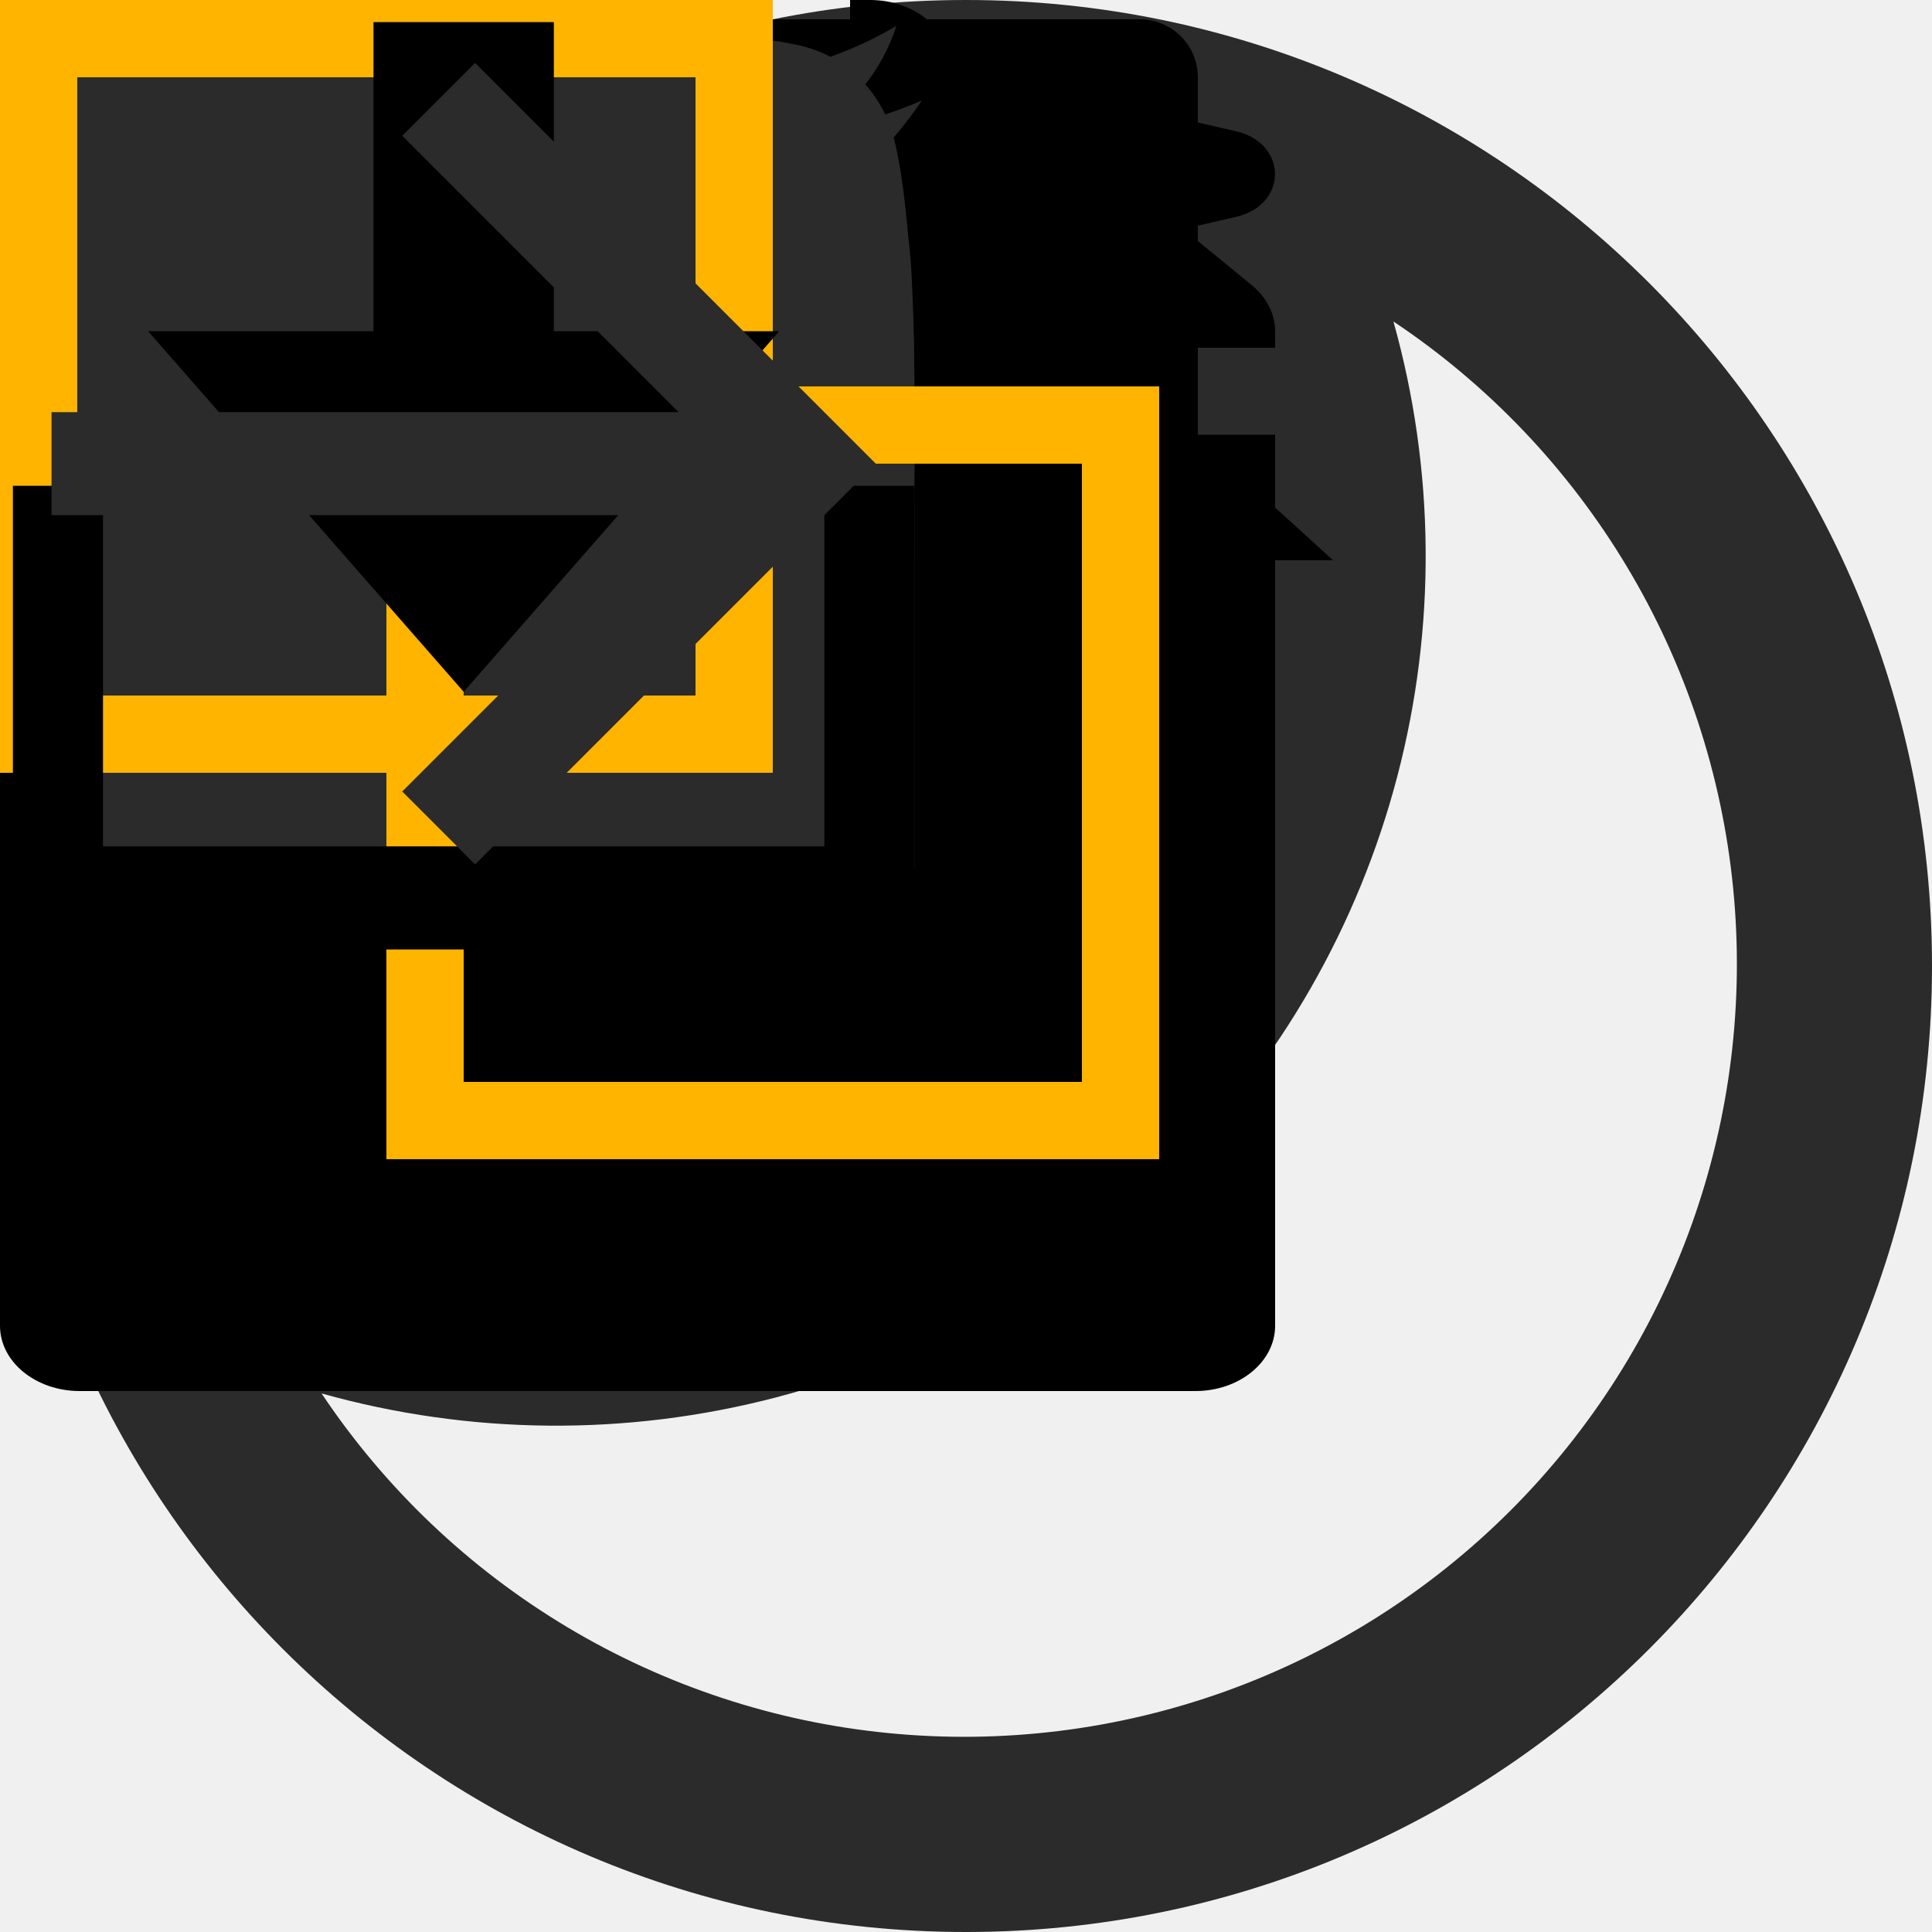
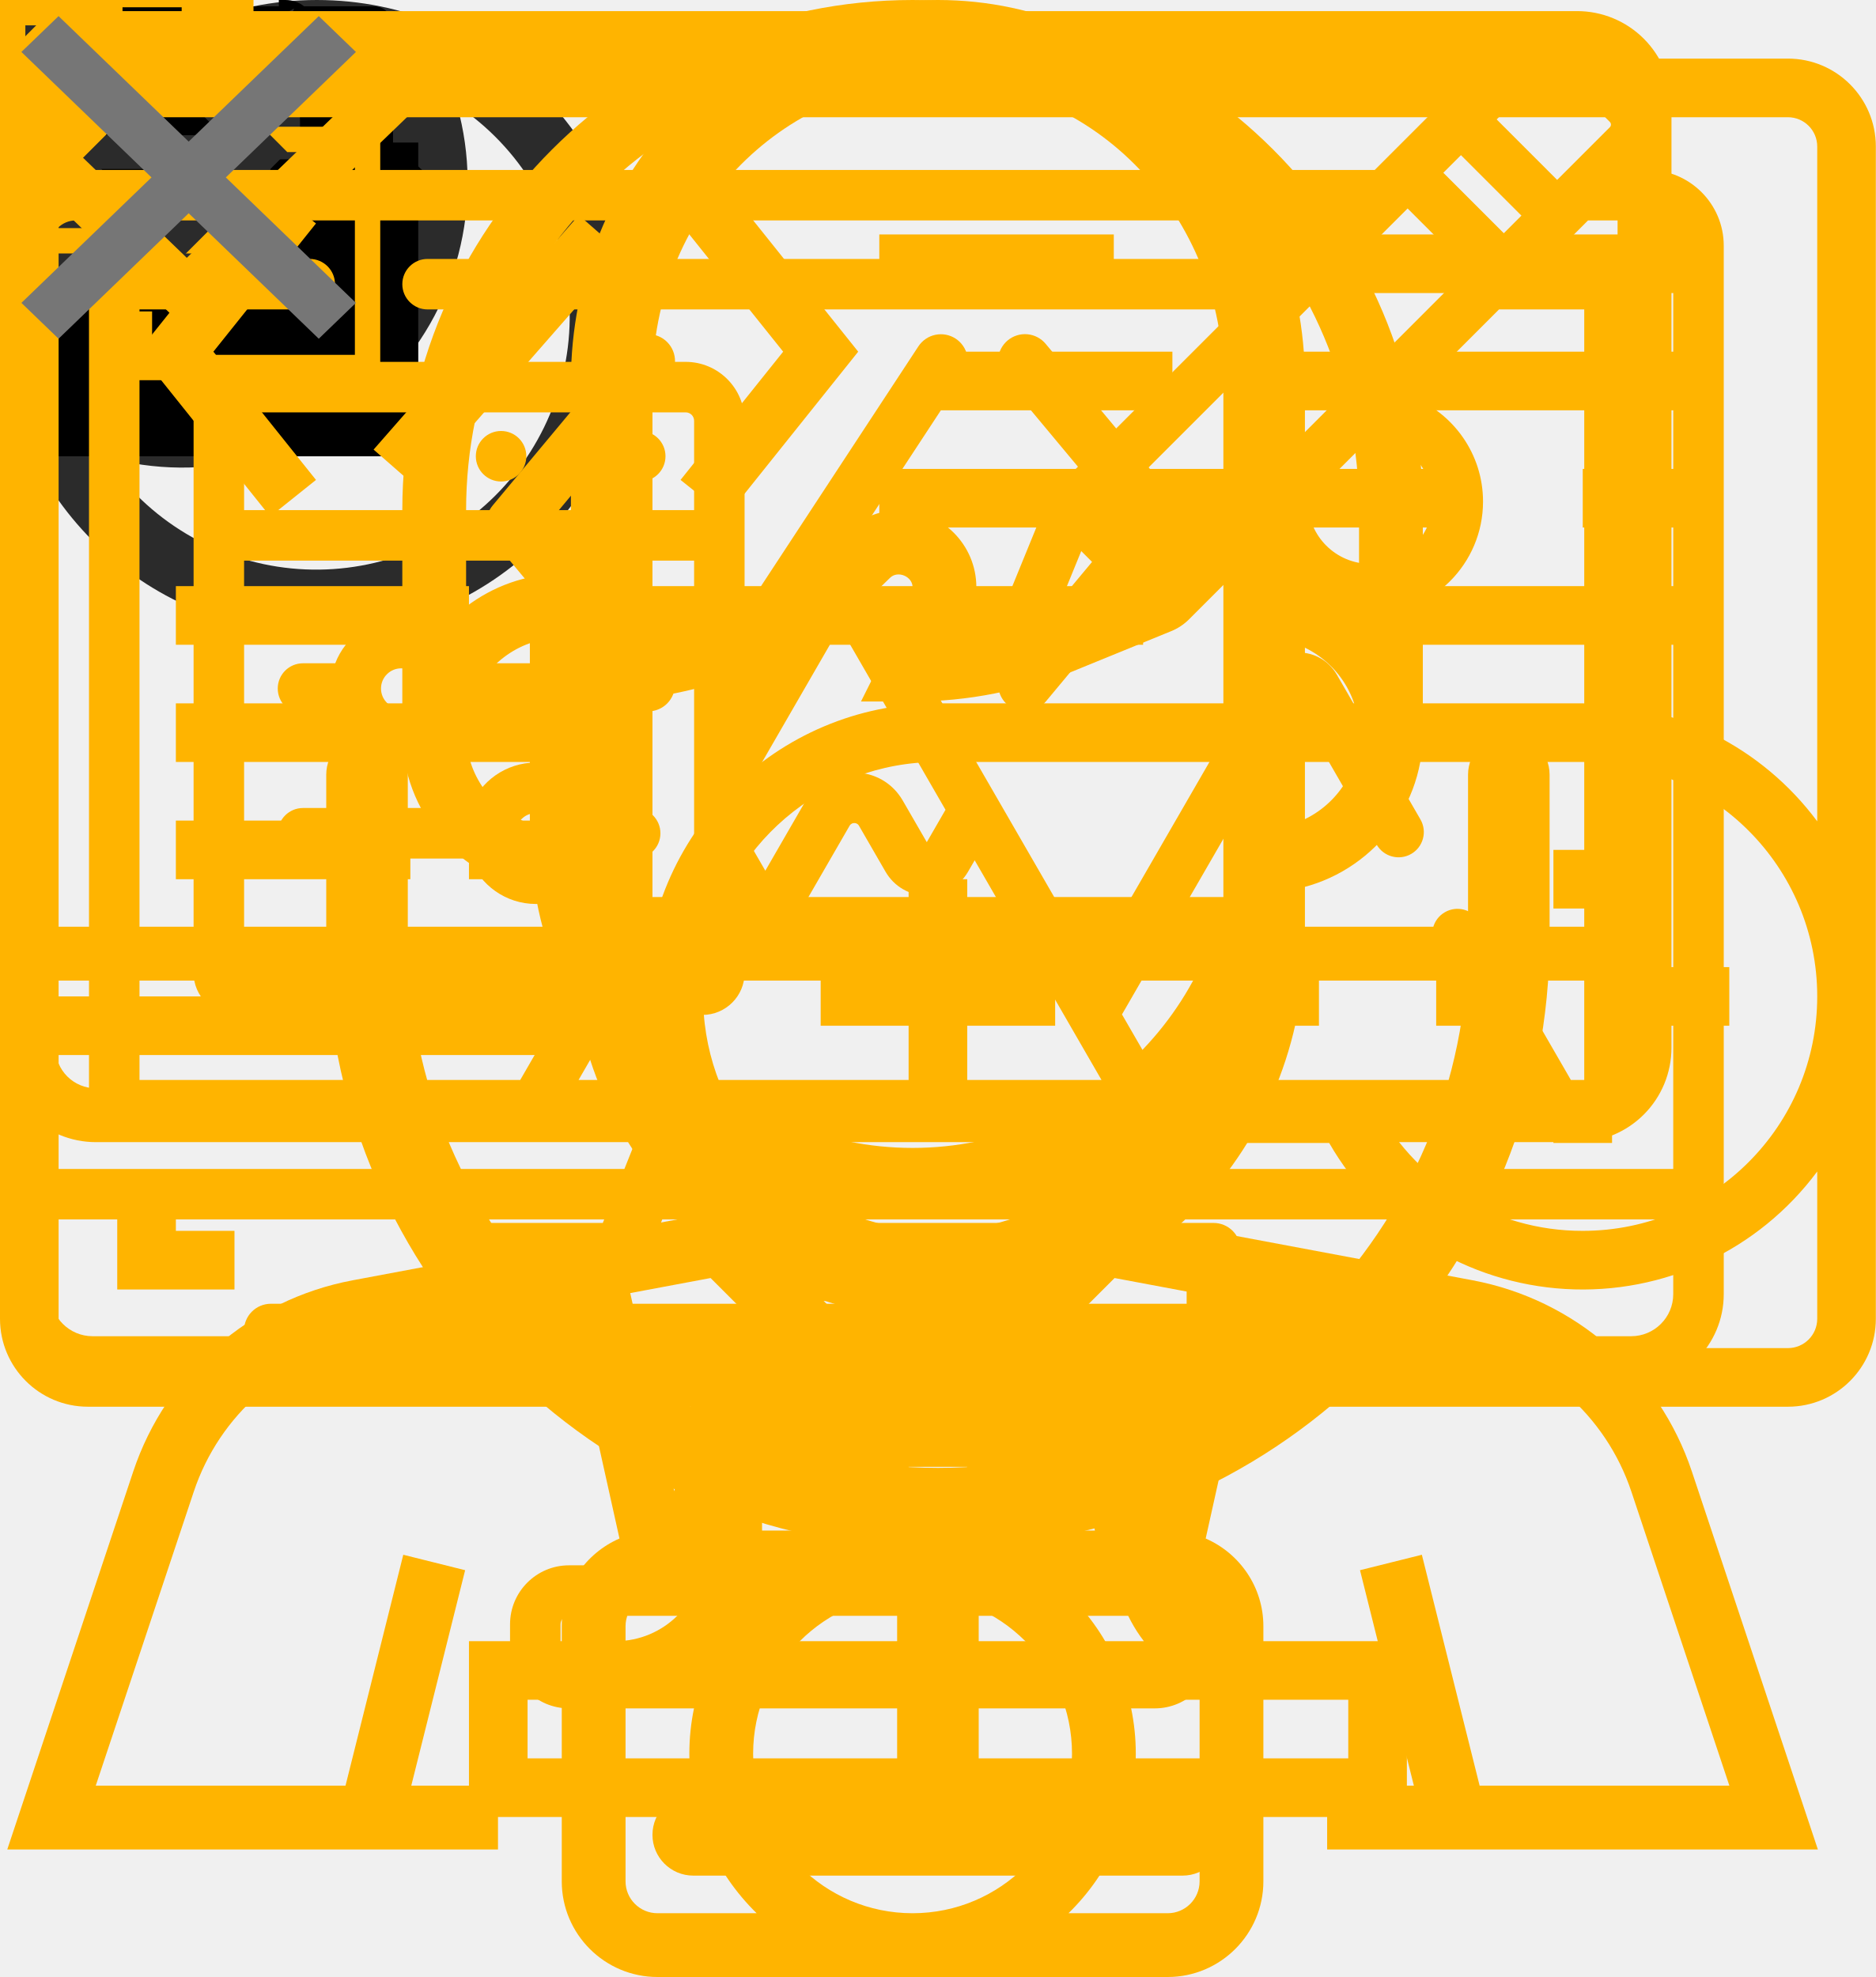
<svg xmlns="http://www.w3.org/2000/svg">
  <g id="darkLightNavSvg">
    <path d="M12.5 25C5.596 25 0 19.404 0 12.5C0 5.596 5.596 0 12.5 0C19.404 0 25 5.596 25 12.5C25 19.404 19.404 25 12.5 25ZM4.161 18.031C4.983 19.261 6.067 20.292 7.335 21.052C8.603 21.812 10.024 22.282 11.496 22.426C12.967 22.571 14.453 22.388 15.845 21.89C17.237 21.392 18.501 20.591 19.547 19.545C20.592 18.5 21.393 17.235 21.891 15.843C22.389 14.451 22.572 12.966 22.427 11.494C22.282 10.023 21.813 8.602 21.053 7.334C20.293 6.065 19.261 4.981 18.031 4.16C18.57 6.083 18.587 8.114 18.081 10.046C17.575 11.978 16.564 13.74 15.151 15.151C13.74 16.564 11.978 17.575 10.047 18.081C8.115 18.587 6.084 18.57 4.161 18.031Z" fill="#2B2B2B" />
  </g>
  <g id="homeNavSvg">
    <path d="M15 14C15 14.199 14.921 14.39 14.78 14.53C14.64 14.671 14.449 14.75 14.25 14.75H3.75C3.551 14.75 3.36 14.671 3.22 14.53C3.079 14.39 3 14.199 3 14V7.25H0.75L8.495 0.209C8.633 0.083 8.813 0.014 9 0.014C9.187 0.014 9.367 0.083 9.505 0.209L17.25 7.25H15V14Z" />
  </g>
  <g id="serviceNavSvg">
    <g clip-path="url(#clip0_1_258)">
      <path d="M16.5 4.287V4.5H11V0H11.26C11.534 0 11.796 0.089 11.99 0.247L16.198 3.69C16.391 3.849 16.5 4.063 16.5 4.287ZM10.656 5.625C10.089 5.625 9.625 5.245 9.625 4.781V0H1.031C0.462 0 0 0.378 0 0.844V17.156C0 17.622 0.462 18 1.031 18H15.469C16.038 18 16.5 17.622 16.5 17.156V5.625H10.656ZM5.294 14.08C5.273 14.098 5.248 14.113 5.22 14.123C5.193 14.134 5.163 14.139 5.132 14.14C5.102 14.141 5.071 14.137 5.043 14.128C5.014 14.119 4.988 14.106 4.966 14.089L2.179 11.951C2.156 11.933 2.137 11.912 2.125 11.888C2.112 11.864 2.105 11.838 2.105 11.812C2.105 11.787 2.112 11.761 2.125 11.737C2.137 11.713 2.156 11.692 2.179 11.674L4.966 9.536C4.988 9.519 5.014 9.506 5.043 9.497C5.071 9.488 5.102 9.484 5.132 9.485C5.163 9.486 5.193 9.491 5.22 9.502C5.248 9.512 5.273 9.527 5.294 9.545L6.135 10.279C6.157 10.297 6.173 10.319 6.184 10.343C6.195 10.367 6.199 10.393 6.198 10.418C6.196 10.443 6.189 10.468 6.175 10.491C6.162 10.514 6.143 10.534 6.119 10.551L4.368 11.812L6.119 13.074C6.143 13.091 6.162 13.111 6.175 13.134C6.189 13.157 6.196 13.182 6.198 13.207C6.199 13.232 6.195 13.258 6.184 13.282C6.173 13.306 6.157 13.328 6.135 13.346L5.294 14.08ZM7.498 15.855L6.318 15.575C6.259 15.561 6.21 15.528 6.18 15.484C6.15 15.44 6.143 15.388 6.16 15.339L8.8 7.899C8.817 7.851 8.857 7.81 8.911 7.786C8.965 7.762 9.029 7.756 9.088 7.77L10.267 8.05C10.297 8.057 10.324 8.069 10.348 8.084C10.372 8.1 10.391 8.119 10.406 8.141C10.421 8.163 10.43 8.187 10.433 8.212C10.437 8.236 10.434 8.262 10.426 8.286L7.786 15.726C7.777 15.749 7.763 15.772 7.744 15.791C7.725 15.811 7.701 15.827 7.675 15.839C7.648 15.851 7.619 15.859 7.588 15.861C7.558 15.864 7.527 15.862 7.498 15.855ZM14.407 11.951L11.62 14.089C11.598 14.106 11.572 14.119 11.543 14.128C11.514 14.137 11.484 14.141 11.454 14.14C11.423 14.139 11.393 14.134 11.366 14.123C11.338 14.113 11.313 14.098 11.292 14.08L10.451 13.346C10.429 13.328 10.413 13.306 10.402 13.282C10.391 13.258 10.387 13.232 10.388 13.207C10.39 13.182 10.397 13.157 10.411 13.134C10.424 13.111 10.443 13.091 10.467 13.074L12.218 11.812L10.467 10.551C10.443 10.534 10.424 10.514 10.411 10.491C10.397 10.468 10.39 10.443 10.388 10.418C10.387 10.393 10.391 10.367 10.402 10.343C10.413 10.319 10.429 10.297 10.451 10.279L11.292 9.545C11.313 9.527 11.338 9.512 11.366 9.502C11.393 9.491 11.423 9.486 11.454 9.485C11.484 9.484 11.515 9.488 11.543 9.497C11.572 9.506 11.598 9.519 11.62 9.536L14.407 11.674C14.43 11.692 14.449 11.713 14.461 11.737C14.474 11.761 14.48 11.787 14.48 11.812C14.48 11.838 14.474 11.864 14.461 11.888C14.449 11.912 14.43 11.933 14.407 11.951Z" />
    </g>
    <defs>
      <clipPath id="clip0_1_258">
        <rect width="16.5" height="18" fill="white" />
      </clipPath>
    </defs>
  </g>
  <g id="cvNavSvg" width="18" height="18" viewBox="0 0 18 18">
    <g clip-path="url(#clip0_1_262)">
      <path d="M11.764 11.272L8.25 14.626L4.736 11.272C2.103 11.381 0 13.438 0 15.976V16.313C0 17.245 0.792 18.001 1.768 18.001H14.732C15.708 18.001 16.5 17.245 16.5 16.313V15.976C16.5 13.438 14.397 11.381 11.764 11.272ZM0.501 2.806L0.737 2.859V4.912C0.479 5.06 0.295 5.317 0.295 5.626C0.295 5.921 0.464 6.167 0.703 6.318L0.129 8.509C0.066 8.751 0.206 9.001 0.409 9.001H1.948C2.151 9.001 2.291 8.751 2.228 8.509L1.654 6.318C1.893 6.167 2.062 5.921 2.062 5.626C2.062 5.317 1.878 5.06 1.621 4.912V3.063L4.051 3.622C3.735 4.227 3.536 4.902 3.536 5.626C3.536 8.111 5.646 10.126 8.25 10.126C10.854 10.126 12.964 8.111 12.964 5.626C12.964 4.902 12.769 4.227 12.449 3.622L15.995 2.806C16.666 2.652 16.666 1.854 15.995 1.699L8.983 0.082C8.504 -0.027 8 -0.027 7.521 0.082L0.501 1.695C-0.166 1.85 -0.166 2.652 0.501 2.806Z" />
    </g>
    <defs>
      <clipPath id="clip0_1_262">
        <rect width="18" height="18" fill="white" />
      </clipPath>
    </defs>
  </g>
  <g id="portfolioNavSvg">
    <path d="M5.75 9.75V12H10.25V9.75H15.5V15C15.5 15.199 15.421 15.39 15.28 15.53C15.14 15.671 14.949 15.75 14.75 15.75H1.25C1.051 15.75 0.86 15.671 0.72 15.53C0.579 15.39 0.5 15.199 0.5 15V9.75H5.75ZM7.25 8.25H8.75V10.5H7.25V8.25ZM4.25 3.75V1.5C4.25 1.301 4.329 1.11 4.47 0.97C4.61 0.829 4.801 0.75 5 0.75H11C11.199 0.75 11.39 0.829 11.53 0.97C11.671 1.11 11.75 1.301 11.75 1.5V3.75H14.75C14.949 3.75 15.14 3.829 15.28 3.97C15.421 4.11 15.5 4.301 15.5 4.5V8.25H10.25V6.75H5.75V8.25H0.5V4.5C0.5 4.301 0.579 4.11 0.72 3.97C0.86 3.829 1.051 3.75 1.25 3.75H4.25ZM5.75 2.25V3.75H10.25V2.25H5.75Z" />
  </g>
  <g id="iconDribbbleNavSvg">
    <path d="M13.75 0.5C2.5 0.5 1 11 0.25 15.5H1.748C2.248 13 3.498 11.626 5.5 11.375C8.5 11 10.75 8.375 11.5 6.125L10.375 5.375L11.125 4.625C11.875 3.875 12.628 2.75 13.75 0.5Z" />
  </g>
  <g id="messageNavSvg">
    <path d="M3.841 12.25L0.5 14.875V1C0.5 0.801 0.579 0.61 0.72 0.47C0.86 0.329 1.051 0.25 1.25 0.25H14.75C14.949 0.25 15.14 0.329 15.28 0.47C15.421 0.61 15.5 0.801 15.5 1V11.5C15.5 11.699 15.421 11.89 15.28 12.03C15.14 12.171 14.949 12.25 14.75 12.25H3.841Z" />
  </g>
  <g id="FbLogoSvg">
    <path d="M4.167 6.875H5.625L6.208 4.542H4.167V3.375C4.167 2.774 4.167 2.208 5.333 2.208H6.208V0.248C6.018 0.223 5.3 0.167 4.542 0.167C2.958 0.167 1.833 1.133 1.833 2.908V4.542H0.083V6.875H1.833V11.833H4.167V6.875Z" fill="#2B2B2B" />
  </g>
  <g id="InstaLogoSvg">
    <path d="M6 0.167C7.585 0.167 7.783 0.172 8.404 0.202C9.026 0.231 9.449 0.328 9.821 0.473C10.206 0.621 10.53 0.822 10.854 1.145C11.151 1.437 11.381 1.79 11.527 2.179C11.671 2.551 11.769 2.974 11.798 3.595C11.826 4.217 11.833 4.415 11.833 6C11.833 7.585 11.828 7.782 11.798 8.404C11.769 9.026 11.671 9.448 11.527 9.821C11.381 10.21 11.151 10.563 10.854 10.854C10.563 11.151 10.21 11.38 9.821 11.527C9.449 11.671 9.026 11.769 8.404 11.798C7.783 11.826 7.585 11.833 6 11.833C4.415 11.833 4.217 11.827 3.595 11.798C2.974 11.769 2.551 11.671 2.179 11.527C1.79 11.381 1.437 11.151 1.145 10.854C0.849 10.563 0.619 10.21 0.473 9.821C0.328 9.449 0.231 9.026 0.202 8.404C0.174 7.782 0.167 7.585 0.167 6C0.167 4.415 0.172 4.217 0.202 3.595C0.231 2.974 0.328 2.551 0.473 2.179C0.619 1.789 0.848 1.437 1.145 1.145C1.437 0.849 1.79 0.619 2.179 0.473C2.551 0.328 2.974 0.231 3.595 0.202C4.217 0.174 4.415 0.167 6 0.167ZM6 3.083C5.226 3.083 4.485 3.39 3.938 3.937C3.391 4.484 3.083 5.226 3.083 6C3.083 6.773 3.391 7.515 3.938 8.062C4.485 8.609 5.226 8.916 6 8.916C6.774 8.916 7.515 8.609 8.062 8.062C8.609 7.515 8.917 6.773 8.917 6C8.917 5.226 8.609 4.484 8.062 3.937C7.515 3.39 6.774 3.083 6 3.083ZM9.792 2.937C9.792 2.744 9.715 2.558 9.578 2.422C9.441 2.285 9.256 2.208 9.062 2.208C8.869 2.208 8.684 2.285 8.547 2.422C8.41 2.558 8.333 2.744 8.333 2.937C8.333 3.131 8.41 3.316 8.547 3.453C8.684 3.59 8.869 3.667 9.062 3.667C9.256 3.667 9.441 3.59 9.578 3.453C9.715 3.316 9.792 3.131 9.792 2.937ZM6 4.25C6.464 4.25 6.909 4.434 7.237 4.762C7.566 5.091 7.75 5.536 7.75 6C7.75 6.464 7.566 6.909 7.237 7.237C6.909 7.565 6.464 7.75 6 7.75C5.536 7.75 5.091 7.565 4.763 7.237C4.434 6.909 4.25 6.464 4.25 6C4.25 5.536 4.434 5.091 4.763 4.762C5.091 4.434 5.536 4.25 6 4.25Z" fill="#2B2B2B" />
  </g>
  <g id="TwLogoSvg">
    <path d="M11.928 1.3C11.482 1.497 11.01 1.626 10.527 1.683C11.036 1.379 11.418 0.899 11.6 0.334C11.122 0.618 10.597 0.818 10.051 0.926C9.683 0.533 9.197 0.272 8.666 0.185C8.136 0.097 7.591 0.187 7.117 0.441C6.643 0.694 6.266 1.098 6.045 1.588C5.824 2.078 5.771 2.627 5.894 3.15C4.924 3.102 3.975 2.85 3.109 2.411C2.242 1.971 1.478 1.355 0.865 0.601C0.649 0.974 0.535 1.397 0.535 1.828C0.535 2.674 0.966 3.421 1.62 3.859C1.233 3.846 0.854 3.742 0.515 3.554V3.584C0.516 4.147 0.711 4.693 1.067 5.129C1.424 5.565 1.92 5.864 2.473 5.976C2.113 6.074 1.736 6.088 1.37 6.018C1.526 6.503 1.829 6.927 2.238 7.231C2.646 7.535 3.14 7.703 3.649 7.713C3.143 8.11 2.564 8.404 1.944 8.577C1.324 8.751 0.677 8.8 0.038 8.723C1.153 9.44 2.451 9.821 3.777 9.82C8.264 9.82 10.719 6.102 10.719 2.878C10.719 2.773 10.716 2.667 10.711 2.563C11.189 2.218 11.601 1.79 11.928 1.3L11.928 1.3Z" fill="#2B2B2B" />
  </g>
  <g id="LdLogoSvg">
    <path d="M3.048 1.917C3.048 2.226 2.925 2.523 2.706 2.742C2.487 2.96 2.19 3.083 1.881 3.083C1.572 3.083 1.275 2.96 1.056 2.741C0.838 2.522 0.715 2.225 0.715 1.916C0.715 1.606 0.838 1.309 1.057 1.091C1.276 0.872 1.573 0.749 1.882 0.75C2.192 0.75 2.488 0.873 2.707 1.092C2.926 1.311 3.048 1.607 3.048 1.917ZM3.083 3.947H0.75V11.25H3.083V3.947ZM6.77 3.947H4.448V11.25H6.747V7.418C6.747 5.283 9.529 5.084 9.529 7.418V11.25H11.833V6.624C11.833 3.025 7.715 3.159 6.747 4.927L6.77 3.947Z" fill="#2B2B2B" />
  </g>
  <g id="YtLogoSvg">
    <path d="M11.567 1.791C11.833 2.83 11.833 5 11.833 5C11.833 5 11.833 7.17 11.567 8.21C11.418 8.784 10.985 9.236 10.436 9.389C9.439 9.667 6 9.667 6 9.667C6 9.667 2.562 9.667 1.564 9.389C1.012 9.234 0.58 8.783 0.433 8.21C0.167 7.17 0.167 5 0.167 5C0.167 5 0.167 2.83 0.433 1.791C0.581 1.216 1.015 0.764 1.564 0.611C2.562 0.333 6 0.333 6 0.333C6 0.333 9.439 0.333 10.436 0.611C10.988 0.766 11.42 1.218 11.567 1.791ZM4.833 7.042L8.333 5L4.833 2.958V7.042Z" fill="#2B2B2B" />
  </g>
  <g id="DrLogoSvg">
    <path d="M10.66 5.75C10.612 4.832 10.293 3.949 9.743 3.212C9.575 3.393 9.396 3.562 9.206 3.72C8.623 4.204 7.972 4.599 7.273 4.892C7.371 5.096 7.46 5.294 7.539 5.481V5.482C7.561 5.535 7.582 5.587 7.603 5.64C8.486 5.541 9.417 5.577 10.319 5.699C10.44 5.715 10.553 5.733 10.66 5.75ZM5.186 1.404C5.754 2.205 6.278 3.037 6.756 3.895C7.469 3.614 8.059 3.259 8.534 2.864C8.699 2.729 8.854 2.581 8.998 2.424C8.159 1.718 7.097 1.332 6 1.333C5.727 1.333 5.455 1.357 5.186 1.404V1.404ZM1.481 4.831C1.878 4.821 2.275 4.797 2.671 4.76C3.627 4.674 4.576 4.514 5.507 4.28C5.02 3.434 4.495 2.612 3.932 1.814C3.331 2.112 2.801 2.536 2.378 3.056C1.955 3.577 1.649 4.182 1.481 4.831ZM2.373 8.937C2.6 8.606 2.897 8.234 3.292 7.829C4.14 6.96 5.141 6.283 6.3 5.91L6.336 5.899C6.24 5.687 6.149 5.498 6.058 5.319C4.987 5.631 3.859 5.826 2.735 5.927C2.187 5.976 1.695 5.998 1.333 6.002C1.332 7.071 1.7 8.107 2.374 8.937H2.373ZM7.753 10.325C7.528 9.191 7.21 8.077 6.801 6.995C5.633 7.419 4.703 8.039 3.983 8.779C3.693 9.072 3.436 9.396 3.215 9.744C4.019 10.344 4.996 10.668 6 10.666C6.601 10.667 7.196 10.552 7.753 10.326V10.325ZM8.845 9.698C9.756 8.998 10.377 7.987 10.588 6.857C10.389 6.808 10.138 6.758 9.862 6.72C9.247 6.631 8.623 6.625 8.007 6.7C8.354 7.68 8.634 8.681 8.845 9.699V9.698ZM6 11.833C2.778 11.833 0.167 9.222 0.167 6C0.167 2.778 2.778 0.167 6 0.167C9.222 0.167 11.833 2.778 11.833 6C11.833 9.222 9.222 11.833 6 11.833Z" fill="#2B2B2B" />
  </g>
  <g id="ExtraSkillsSvg">
    <rect x="0.5" y="0.5" width="9" height="9" stroke="#FFB400" fill="none" />
    <rect x="5.5" y="5.5" width="9" height="9" stroke="#FFB400" fill="none" />
  </g>
  <g id="BtnCvLoadSvg">
    <path d="M1.333 10.952H10.667V6.286H11.833V11.619C11.833 11.796 11.772 11.965 11.662 12.09C11.553 12.215 11.405 12.286 11.25 12.286H0.75C0.595 12.286 0.447 12.215 0.337 12.09C0.228 11.965 0.167 11.796 0.167 11.619V6.286H1.333V10.952ZM7.167 4.286H10.083L6 8.952L1.917 4.286H4.833V0.286H7.167V4.286Z" />
  </g>
  <g id="HireSvg">
    <path d="M8.781 5.333L5.205 1.757L6.148 0.814L11.333 6L6.148 11.185L5.205 10.242L8.781 6.666H0.667V5.333H8.781Z" fill="#2B2B2B" />
  </g>
+   <g id="ServicePcSvg">
+     <path d="M62.219 0.438H3.781C2.795 0.439 1.85 0.831 1.153 1.528C0.456 2.225 0.064 3.17 0.062 4.156V41.344C0.064 42.33 0.456 43.275 1.153 43.972C1.85 44.669 2.795 45.061 3.781 45.062H25.055L23.78 48.25H18.125C17.843 48.25 17.573 48.362 17.374 48.561C17.174 48.761 17.062 49.031 17.062 49.312V51.438H10.688C10.406 51.438 10.136 51.549 9.936 51.749C9.737 51.948 9.625 52.218 9.625 52.5C9.625 52.782 9.737 53.052 9.936 53.251C10.136 53.451 10.406 53.562 10.688 53.562H55.312C55.594 53.562 55.864 53.451 56.064 53.251C56.263 53.052 56.375 52.782 56.375 52.5C56.375 52.218 56.263 51.948 56.064 51.749C55.864 51.549 55.594 51.438 55.312 51.438H48.938V49.312C48.938 49.031 48.826 48.761 48.626 48.561C48.427 48.362 48.157 48.25 47.875 48.25H42.22L40.945 45.062H62.219C63.205 45.061 64.15 44.669 64.847 43.972C65.544 43.275 65.936 42.33 65.938 41.344V4.156C65.936 3.17 65.544 2.225 64.847 1.528C64.15 0.831 63.205 0.439 62.219 0.438ZM46.812 50.375V51.438H19.188V50.375H46.812ZM26.07 48.25L27.345 45.062H38.655L39.93 48.25H26.07ZM63.812 41.344C63.812 41.766 63.644 42.172 63.345 42.47C63.047 42.769 62.641 42.937 62.219 42.938H3.781C3.359 42.937 2.954 42.769 2.655 42.47C2.356 42.172 2.188 41.766 2.188 41.344V38.688H63.812V41.344ZM63.812 36.562H2.188V4.156C2.188 3.734 2.356 3.329 2.655 3.03C2.954 2.731 3.359 2.563 3.781 2.562H62.219C62.641 2.563 63.047 2.731 63.345 3.03C63.644 3.329 63.812 3.734 63.812 4.156V36.562Z" fill="#FFB400" />
+     <path d="M28.167 27.888C28.284 27.965 28.414 28.017 28.551 28.044C28.688 28.07 28.829 28.068 28.966 28.04C29.102 28.012 29.232 27.957 29.348 27.878C29.463 27.8 29.562 27.699 29.638 27.583L38.005 14.833C38.16 14.597 38.215 14.31 38.158 14.034C38.1 13.758 37.936 13.516 37.7 13.361C37.465 13.207 37.177 13.152 36.901 13.209C36.626 13.266 36.384 13.431 36.229 13.666L27.862 26.416C27.785 26.533 27.732 26.664 27.706 26.801C27.68 26.938 27.681 27.079 27.709 27.215C27.738 27.352 27.793 27.482 27.871 27.597C27.95 27.713 28.05 27.811 28.167 27.888Z" fill="#FFB400" />
+     <path d="M39.757 27.817C39.974 27.997 40.253 28.084 40.534 28.058C40.814 28.033 41.073 27.897 41.254 27.68L46.566 21.305C46.725 21.114 46.812 20.874 46.812 20.625C46.812 20.377 46.725 20.136 46.566 19.945L41.254 13.57C41.165 13.462 41.055 13.373 40.931 13.307C40.808 13.241 40.672 13.201 40.533 13.188C40.393 13.175 40.253 13.189 40.119 13.231C39.985 13.272 39.861 13.34 39.753 13.429C39.646 13.519 39.557 13.629 39.492 13.753C39.427 13.877 39.388 14.013 39.375 14.152C39.363 14.292 39.378 14.432 39.42 14.566C39.463 14.699 39.531 14.823 39.621 14.93L44.367 20.625L39.621 26.32C39.441 26.537 39.354 26.816 39.379 27.096C39.405 27.377 39.541 27.636 39.757 27.817Z" fill="#FFB400" />
+     <path d="M24.746 27.68C24.835 27.788 24.945 27.878 25.069 27.944C25.192 28.009 25.328 28.05 25.467 28.063C25.607 28.076 25.747 28.061 25.881 28.02C26.015 27.978 26.139 27.911 26.247 27.821C26.354 27.732 26.443 27.621 26.508 27.497C26.573 27.373 26.612 27.238 26.625 27.098C26.637 26.959 26.622 26.818 26.579 26.684C26.537 26.551 26.469 26.427 26.379 26.32L21.633 20.625L26.379 14.93C26.469 14.823 26.537 14.699 26.579 14.566C26.622 14.432 26.637 14.292 26.625 14.152C26.612 14.013 26.573 13.877 26.508 13.753C26.443 13.629 26.354 13.519 26.247 13.429C26.139 13.34 26.015 13.272 25.881 13.231C25.747 13.189 25.607 13.175 25.467 13.188C25.328 13.201 25.192 13.241 25.069 13.307C24.945 13.373 24.835 13.462 24.746 13.57L19.434 19.945C19.275 20.136 19.188 20.377 19.188 20.625C19.188 20.874 19.275 21.114 19.434 21.305L24.746 27.68Z" fill="#FFB400" />
+   </g>
+   <g id="ServicePaintingSvg">
+     <path d="M31.609 49.338C31.059 49.338 30.613 49.784 30.613 50.334C30.613 50.885 31.059 51.331 31.609 51.331H36.391C36.941 51.331 37.387 50.885 37.387 50.334C37.387 49.784 36.941 49.338 36.391 49.338H31.609Z" fill="#FFB400" />
+     <path d="M11.953 33.872H18.537C18.94 34.918 19.953 35.665 21.139 35.665C22.326 35.665 23.339 34.918 23.741 33.872H25.057C25.608 33.872 26.053 33.426 26.053 32.876C26.053 32.325 25.608 31.879 25.057 31.879H23.741C23.339 30.833 22.326 30.086 21.139 30.086C19.953 30.086 18.94 30.833 18.537 31.879H11.953C11.403 31.879 10.957 32.325 10.957 32.876C10.957 33.426 11.403 33.872 11.953 33.872ZM21.139 32.079C21.579 32.079 21.936 32.436 21.936 32.876C21.936 33.315 21.579 33.672 21.139 33.672C20.7 33.672 20.343 33.315 20.343 32.876C20.343 32.436 20.7 32.079 21.139 32.079Z" fill="#FFB400" />
+     <path d="M11.953 28.161H13.225C13.627 29.207 14.64 29.954 15.827 29.954C17.013 29.954 18.027 29.207 18.429 28.161H25.057C25.608 28.161 26.053 27.715 26.053 27.165C26.053 26.614 25.608 26.169 25.057 26.169H18.429C18.027 25.122 17.013 24.375 15.827 24.375C14.64 24.375 13.627 25.122 13.225 26.169H11.953C11.403 26.169 10.957 26.614 10.957 27.165C10.957 27.715 11.403 28.161 11.953 28.161ZM15.827 26.368C16.266 26.368 16.624 26.725 16.624 27.165C16.624 27.604 16.266 27.961 15.827 27.961C15.387 27.961 15.03 27.604 15.03 27.165C15.03 26.725 15.387 26.368 15.827 26.368Z" fill="#FFB400" />
+     <path d="M25.257 18.997C25.807 18.997 26.253 18.551 26.253 18C26.253 17.45 25.807 17.004 25.257 17.004C24.706 17.004 24.261 17.45 24.261 18C24.261 18.551 24.706 18.997 25.257 18.997Z" fill="#FFB400" />
+     <path d="M22.512 18.997C23.062 18.997 23.508 18.551 23.508 18C23.508 17.45 23.062 17.004 22.512 17.004C21.962 17.004 21.516 17.45 21.516 18C21.516 18.551 21.962 18.997 22.512 18.997Z" fill="#FFB400" />
+     <path d="M19.767 18.997C20.317 18.997 20.763 18.551 20.763 18C20.763 17.45 20.317 17.004 19.767 17.004C19.217 17.004 18.771 17.45 18.771 18C18.771 18.551 19.217 18.997 19.767 18.997Z" fill="#FFB400" />
+     <path d="M65.012 6.705H64.639L64.917 6.427C65.75 5.593 65.75 4.237 64.917 3.404L62.736 1.223C61.903 0.39 60.547 0.39 59.713 1.223L54.232 6.705H2.988C1.341 6.705 0 8.045 0 9.693V51.059C0 53.073 1.638 54.712 3.652 54.712H27.246V61.758H22.445C21.164 61.758 20.121 62.801 20.121 64.082V65.078C20.121 66.359 21.164 67.402 22.445 67.402H45.555C46.836 67.402 47.879 66.359 47.879 65.078V64.082C47.879 62.801 46.836 61.758 45.555 61.758H40.754V54.712H51.398C51.949 54.712 52.395 54.266 52.395 53.715C52.395 53.165 51.949 52.719 51.398 52.719H3.652C2.737 52.719 1.992 51.975 1.992 51.059V48.111H66.008V51.059C66.008 51.975 65.263 52.719 64.348 52.719H56.047C55.497 52.719 55.051 53.165 55.051 53.715C55.051 54.266 55.497 54.712 56.047 54.712H64.348C66.362 54.712 68 53.073 68 51.059V9.693C68 8.045 66.659 6.705 65.012 6.705ZM45.555 63.75C45.738 63.75 45.887 63.899 45.887 64.082V65.078C45.887 65.261 45.738 65.41 45.555 65.41H22.445C22.262 65.41 22.113 65.261 22.113 65.078V64.082C22.113 63.899 22.262 63.75 22.445 63.75H45.555ZM29.238 54.712H38.762V61.758H29.238V54.712ZM61.122 2.632C61.179 2.575 61.271 2.575 61.328 2.632L63.508 4.812C63.565 4.869 63.565 4.961 63.508 5.018L61.428 7.098L59.042 4.712L61.122 2.632ZM57.633 6.121L60.019 8.507L59.324 9.202L56.938 6.816L57.633 6.121ZM55.529 8.225L57.915 10.611L46.128 22.398L43.742 20.012L55.529 8.225ZM54.055 17.331C55.41 17.331 56.512 18.434 56.512 19.789C56.512 21.143 55.41 22.246 54.055 22.246C52.7 22.246 51.598 21.143 51.598 19.789C51.598 19.773 51.6 19.758 51.6 19.742L54.008 17.334C54.024 17.334 54.039 17.331 54.055 17.331ZM44.398 23.486L41.45 24.69L42.654 21.742L44.398 23.486ZM66.008 46.119H1.992V9.693C1.992 9.144 2.439 8.697 2.988 8.697H52.24L50.721 10.216H16.867C16.317 10.216 15.871 10.662 15.871 11.212C15.871 11.762 16.317 12.208 16.867 12.208H48.729L41.703 19.234C41.505 19.435 41.349 19.668 41.242 19.93L39.017 25.377C38.813 25.878 38.928 26.448 39.31 26.83C39.567 27.086 39.908 27.222 40.256 27.222C40.426 27.222 40.598 27.19 40.763 27.123L46.21 24.898C46.465 24.794 46.692 24.643 46.888 24.453L49.919 21.423C50.571 23.07 52.178 24.238 54.055 24.238C56.508 24.238 58.504 22.242 58.504 19.789C58.504 17.913 57.336 16.306 55.69 15.653L59.135 12.208H62.497V42.608H61.969L58.359 36.356C58.084 35.879 57.474 35.716 56.998 35.991C56.522 36.266 56.359 36.875 56.634 37.352L59.669 42.608H45.754L44.261 40.023L51.219 27.973L54.309 33.326C54.585 33.802 55.194 33.966 55.67 33.691C56.147 33.416 56.31 32.806 56.035 32.33L52.737 26.619C52.42 26.07 51.853 25.742 51.219 25.742C50.585 25.742 50.017 26.07 49.7 26.619L43.111 38.031L34.657 23.388C34.34 22.839 33.772 22.512 33.138 22.512C32.504 22.512 31.936 22.839 31.619 23.388L29.373 27.279V16.601C29.373 15.32 28.331 14.277 27.049 14.277H9.961C8.679 14.277 7.637 15.32 7.637 16.601V38.383C7.637 39.298 8.381 40.043 9.297 40.043H22.004L20.523 42.608H5.503V12.208H12.219C12.769 12.208 13.215 11.762 13.215 11.212C13.215 10.662 12.769 10.216 12.219 10.216H5.171C4.256 10.216 3.511 10.96 3.511 11.876V42.94C3.511 43.855 4.256 44.6 5.171 44.6H62.829C63.744 44.6 64.489 43.855 64.489 42.94V11.876C64.489 10.96 63.744 10.216 62.829 10.216H61.127L62.646 8.697H65.012C65.561 8.697 66.008 9.144 66.008 9.693V46.119ZM27.382 22.118V38.05H9.629V22.118H27.382ZM9.629 20.126V16.601C9.629 16.418 9.778 16.269 9.961 16.269H27.049C27.233 16.269 27.382 16.418 27.382 16.601V20.126H9.629ZM24.305 40.042H27.714C28.629 40.042 29.374 39.298 29.374 38.382V36.272C29.623 36.392 29.9 36.456 30.191 36.456C30.871 36.456 31.48 36.105 31.82 35.516L33.515 32.58C33.566 32.491 33.645 32.472 33.701 32.472C33.758 32.472 33.836 32.491 33.887 32.58L34.932 34.39C35.272 34.979 35.881 35.331 36.561 35.331C37.241 35.331 37.85 34.979 38.19 34.39L38.45 33.941L43.453 42.608H22.824L24.305 40.042ZM29.374 32.938V31.263L33.139 24.742L37.299 31.949L36.561 33.227L35.612 31.584C35.213 30.893 34.499 30.48 33.701 30.48C32.903 30.48 32.188 30.893 31.789 31.584L30.191 34.353L29.374 32.938Z" fill="#FFB400" />
+   </g>
+   <g id="ServiceMPhoneSvg">
+     <g clip-path="url(#clip0_1_331)">
+       <path d="M37 0C29.018 0 22.522 6.753 22.522 15.053V37C22.522 45.301 29.018 52.053 37 52.053C44.982 52.053 51.478 45.301 51.478 37V15.053C51.478 6.753 44.982 0 37 0ZM37 48.835C31.312 48.835 26.606 44.374 25.855 38.609H48.143C47.394 44.376 42.688 48.835 37 48.835ZM48.261 35.391H25.739V15.053C25.739 8.526 30.79 3.217 37 3.217C43.209 3.217 48.261 8.526 48.261 15.053V35.391Z" fill="#FFB400" />
+       <path d="M59.522 28.956C58.634 28.956 57.913 29.677 57.913 30.565V37C57.913 48.531 48.531 57.913 37 57.913C25.469 57.913 16.087 48.531 16.087 37V30.565C16.087 29.677 15.366 28.956 14.478 28.956C13.59 28.956 12.87 29.677 12.87 30.565V37C12.87 49.762 22.835 60.215 35.391 61.048V70.783H27.348C26.46 70.783 25.739 71.503 25.739 72.391C25.739 73.279 26.46 74 27.348 74H46.652C47.54 74 48.261 73.279 48.261 72.391C48.261 71.503 47.54 70.783 46.652 70.783H38.609V61.048C51.165 60.215 61.13 49.762 61.13 37V30.565C61.13 29.677 60.41 28.956 59.522 28.956Z" fill="#FFB400" />
+     </g>
+     <defs>
+       <clipPath id="clip0_1_331">
+         <rect width="74" height="74" fill="white" />
+       </clipPath>
+     </defs>
+   </g>
+   <g id="ServiceGameDevSvg">
+     <path d="M32.375 38.156H41.625V40.469H32.375V38.156Z" fill="#FFB400" />
+     <path d="M35.844 34.688H38.156V43.938H35.844V34.688Z" fill="#FFB400" />
+     <path d="M65.906 38.156H68.219V40.469H65.906V38.156Z" fill="#FFB400" />
+     <path d="M56.656 38.156H58.969V40.469H56.656V38.156Z" fill="#FFB400" />
+     <path d="M61.281 33.531H63.594V35.844H61.281V33.531Z" fill="#FFB400" />
+     <path d="M61.281 42.781H63.594V45.094H61.281V42.781Z" fill="#FFB400" />
+     <path d="M10.66 20.379L5.457 13.875L10.66 7.371L12.465 8.816L8.418 13.875L12.465 18.934L10.66 20.379Z" fill="#FFB400" />
+     <path d="M28.653 20.379L26.847 18.934L30.895 13.875L26.847 8.816L28.653 7.371L33.855 13.875L28.653 20.379Z" fill="#FFB400" />
+     <path d="M14.738 17.738L22.834 8.49L24.574 10.012L16.478 19.261L14.738 17.738Z" fill="#FFB400" />
+     <path d="M9.25 50.875H4.625V46.25H6.938V48.562H9.25V50.875Z" fill="#FFB400" />
+     <path d="M70.531 2.312H3.469C1.553 2.312 0 3.866 0 5.781V52.031C0 53.947 1.553 55.5 3.469 55.5H27.75V61.281C27.75 63.197 26.197 64.75 24.281 64.75H18.5V71.688H55.5V64.75H49.719C47.803 64.75 46.25 63.197 46.25 61.281V55.5H70.531C72.447 55.5 74 53.947 74 52.031V5.781C74 3.866 72.447 2.312 70.531 2.312ZM53.188 67.062V69.375H20.812V67.062H53.188ZM37 62.486C38.916 62.486 40.469 60.933 40.469 59.017V55.5H43.938V61.281C43.942 62.536 44.359 63.755 45.124 64.75H28.876C29.641 63.755 30.058 62.536 30.062 61.281V55.5H33.531V59.017C33.531 60.933 35.084 62.486 37 62.486ZM35.844 59.017V55.5H38.156V59.017C38.156 59.656 37.639 60.174 37 60.174C36.361 60.174 35.844 59.656 35.844 59.017ZM71.688 52.031C71.688 52.67 71.17 53.188 70.531 53.188H3.469C2.83 53.188 2.312 52.67 2.312 52.031V41.625H25.669C26.627 46.332 30.396 49.955 35.137 50.726C39.878 51.497 44.601 49.255 47 45.094H52.435C54.373 48.463 57.877 50.629 61.757 50.856C65.637 51.083 69.37 49.34 71.688 46.22V52.031ZM62.438 48.562C58.923 48.571 55.711 46.576 54.161 43.422L53.841 42.781H45.597L45.277 43.422C43.249 47.511 38.542 49.51 34.192 48.13C29.841 46.748 27.148 42.402 27.849 37.892C28.55 33.382 32.436 30.057 37 30.062H62.438C67.546 30.062 71.688 34.204 71.688 39.312C71.688 44.421 67.546 48.562 62.438 48.562ZM71.688 32.405C69.513 29.479 66.083 27.753 62.438 27.75H37C30.617 27.757 25.444 32.929 25.438 39.312H2.312V5.781C2.312 5.143 2.83 4.625 3.469 4.625H70.531C71.17 4.625 71.688 5.143 71.688 5.781V32.405Z" fill="#FFB400" />
+     <path d="M47.406 38.156H52.031V40.469H47.406V38.156Z" fill="#FFB400" />
+     <path d="M34.688 9.25H43.938V11.562H34.688V9.25Z" fill="#FFB400" />
+     <path d="M48.562 9.25H67.062V11.562H48.562V9.25Z" fill="#FFB400" />
+     <path d="M50.875 13.875H67.062V16.188H50.875V13.875Z" fill="#FFB400" />
+     <path d="M37 13.875H46.25V16.188H37V13.875Z" fill="#FFB400" />
+     <path d="M34.688 18.5H57.812V20.812H34.688V18.5Z" fill="#FFB400" />
+     <path d="M62.438 18.5H67.062V20.812H62.438V18.5Z" fill="#FFB400" />
+     <path d="M6.938 23.125H18.5V25.438H6.938V23.125Z" fill="#FFB400" />
+     <path d="M23.125 23.125H45.094V25.438H23.125V23.125Z" fill="#FFB400" />
+     <path d="M48.562 23.125H67.062V25.438H48.562V23.125Z" fill="#FFB400" />
+     <path d="M6.938 27.75H25.438V30.062H6.938V27.75Z" fill="#FFB400" />
+     <path d="M6.938 32.375H16.188V34.688H6.938V32.375Z" fill="#FFB400" />
+     <path d="M18.5 32.375H23.125V34.688H18.5V32.375Z" fill="#FFB400" />
+   </g>
+   <g id="ServicePhotographerSvg">
+     <path d="M52.355 72.968H71.713L66.743 58.058C65.444 54.16 62.127 51.269 58.088 50.511L44.806 48.02V44.947C47.988 42.651 50.234 39.154 50.886 35.12C53.855 34.618 56.129 32.045 56.129 28.936V20.129C56.129 9.03 47.099 0 36 0C24.901 0 15.871 9.03 15.871 20.129V28.936C15.871 32.042 18.134 34.63 21.098 35.136C21.753 39.17 24.011 42.671 27.194 44.966V48.022L13.911 50.513C9.873 51.27 6.555 54.161 5.255 58.06L0.287 72.968H19.645V70.452H16.224L18.349 61.95L15.909 61.341L13.63 70.452H3.777L7.643 58.855C8.653 55.823 11.234 53.573 14.375 52.983L22.389 51.481L24.438 60.7C23.1 61.282 22.161 62.613 22.161 64.161V74.226C22.161 76.307 23.855 78 25.936 78H46.065C48.145 78 49.839 76.307 49.839 74.226V64.161C49.839 62.613 48.9 61.282 47.563 60.7L49.612 51.481L57.626 52.983C60.768 53.573 63.347 55.823 64.358 58.855L68.223 70.452H58.37L56.091 61.341L53.651 61.95L55.776 70.452H52.355V72.968ZM47.138 51.017L45.4 58.835L44.531 55.355H39.037L43.969 50.423L47.138 51.017ZM43.195 60.387H28.805L29.434 57.871H42.566L43.195 60.387ZM36 54.834L29.71 48.544V46.423C31.627 47.306 33.754 47.806 36 47.806C38.247 47.806 40.373 47.3 42.29 46.416V48.544L36 54.834ZM51.097 32.478V25.394C52.557 25.915 53.613 27.299 53.613 28.937C53.613 30.575 52.557 31.957 51.097 32.478ZM20.903 32.495C19.439 31.975 18.387 30.576 18.387 28.936C18.387 27.295 19.439 25.896 20.903 25.376V32.495ZM18.387 23.936V20.129C18.387 10.417 26.288 2.516 36 2.516C45.712 2.516 53.613 10.417 53.613 20.129V23.936C52.868 23.372 52.008 22.956 51.057 22.768C50.859 21.283 49.599 20.129 48.06 20.129C47.261 20.129 46.478 20.454 45.849 21.083C43.725 23.207 41.032 24.562 38.116 25.003L38.197 24.842C38.406 24.422 38.516 23.952 38.516 23.483V23.166C38.516 21.491 37.154 20.129 35.479 20.129C34.68 20.129 33.898 20.454 33.332 21.018C30.681 23.668 27.165 25.137 23.419 25.161V22.645H22.161C20.74 22.645 19.441 23.137 18.387 23.936ZM23.419 32.71V27.677C27.837 27.654 31.986 25.922 35.109 22.799C35.413 22.494 36 22.742 36 23.166V23.483C36 23.564 35.981 23.644 35.945 23.717L33.965 27.677H36C40.393 27.677 44.522 25.968 47.69 22.799C47.994 22.494 48.581 22.742 48.581 23.166V32.71C48.581 39.647 42.937 45.29 36 45.29C29.063 45.29 23.419 39.647 23.419 32.71ZM28.032 50.423L32.963 55.355H27.469L26.6 58.835L24.862 51.017L28.032 50.423ZM25.936 75.484C25.242 75.484 24.677 74.92 24.677 74.226V64.161C24.677 63.467 25.242 62.903 25.936 62.903H29.849C28.213 64.504 27.194 66.73 27.194 69.194C27.194 71.657 28.213 73.884 29.849 75.484H25.936ZM36 75.484C32.532 75.484 29.71 72.662 29.71 69.194C29.71 65.725 32.532 62.903 36 62.903C39.468 62.903 42.29 65.725 42.29 69.194C42.29 72.662 39.468 75.484 36 75.484ZM47.323 74.226C47.323 74.92 46.758 75.484 46.065 75.484H42.151C43.788 73.884 44.806 71.657 44.806 69.194C44.806 66.73 43.788 64.504 42.151 62.903H46.065C46.758 62.903 47.323 63.467 47.323 64.161V74.226Z" fill="#FFB400" />
+   </g>
+   <g id="ServiceArrowRightSvg">
+     <path d="M3.143 4L0.786 1.644L1.964 0.464L5.5 4L1.964 7.536L0.786 6.357L3.143 4Z" fill="#FFB400" />
+   </g>
+   <g id="PriceActivedSvg">
+     <path d="M7.369 10.172L16.9 0.979L18.367 2.393L7.369 13L0.77 6.636L2.236 5.222L7.369 10.172Z" fill="#FFB400" />
+   </g>
+   <g id="PriceDisabledSvg">
+     <path d="M7.443 5.586L12.575 0.636L14.041 2.05L8.909 7L14.041 11.95L12.575 13.364L7.443 8.414L2.31 13.364L0.844 11.95L5.976 7L0.844 2.05L2.31 0.636L7.443 5.586Z" fill="#767676" />
+   </g>
</svg>
